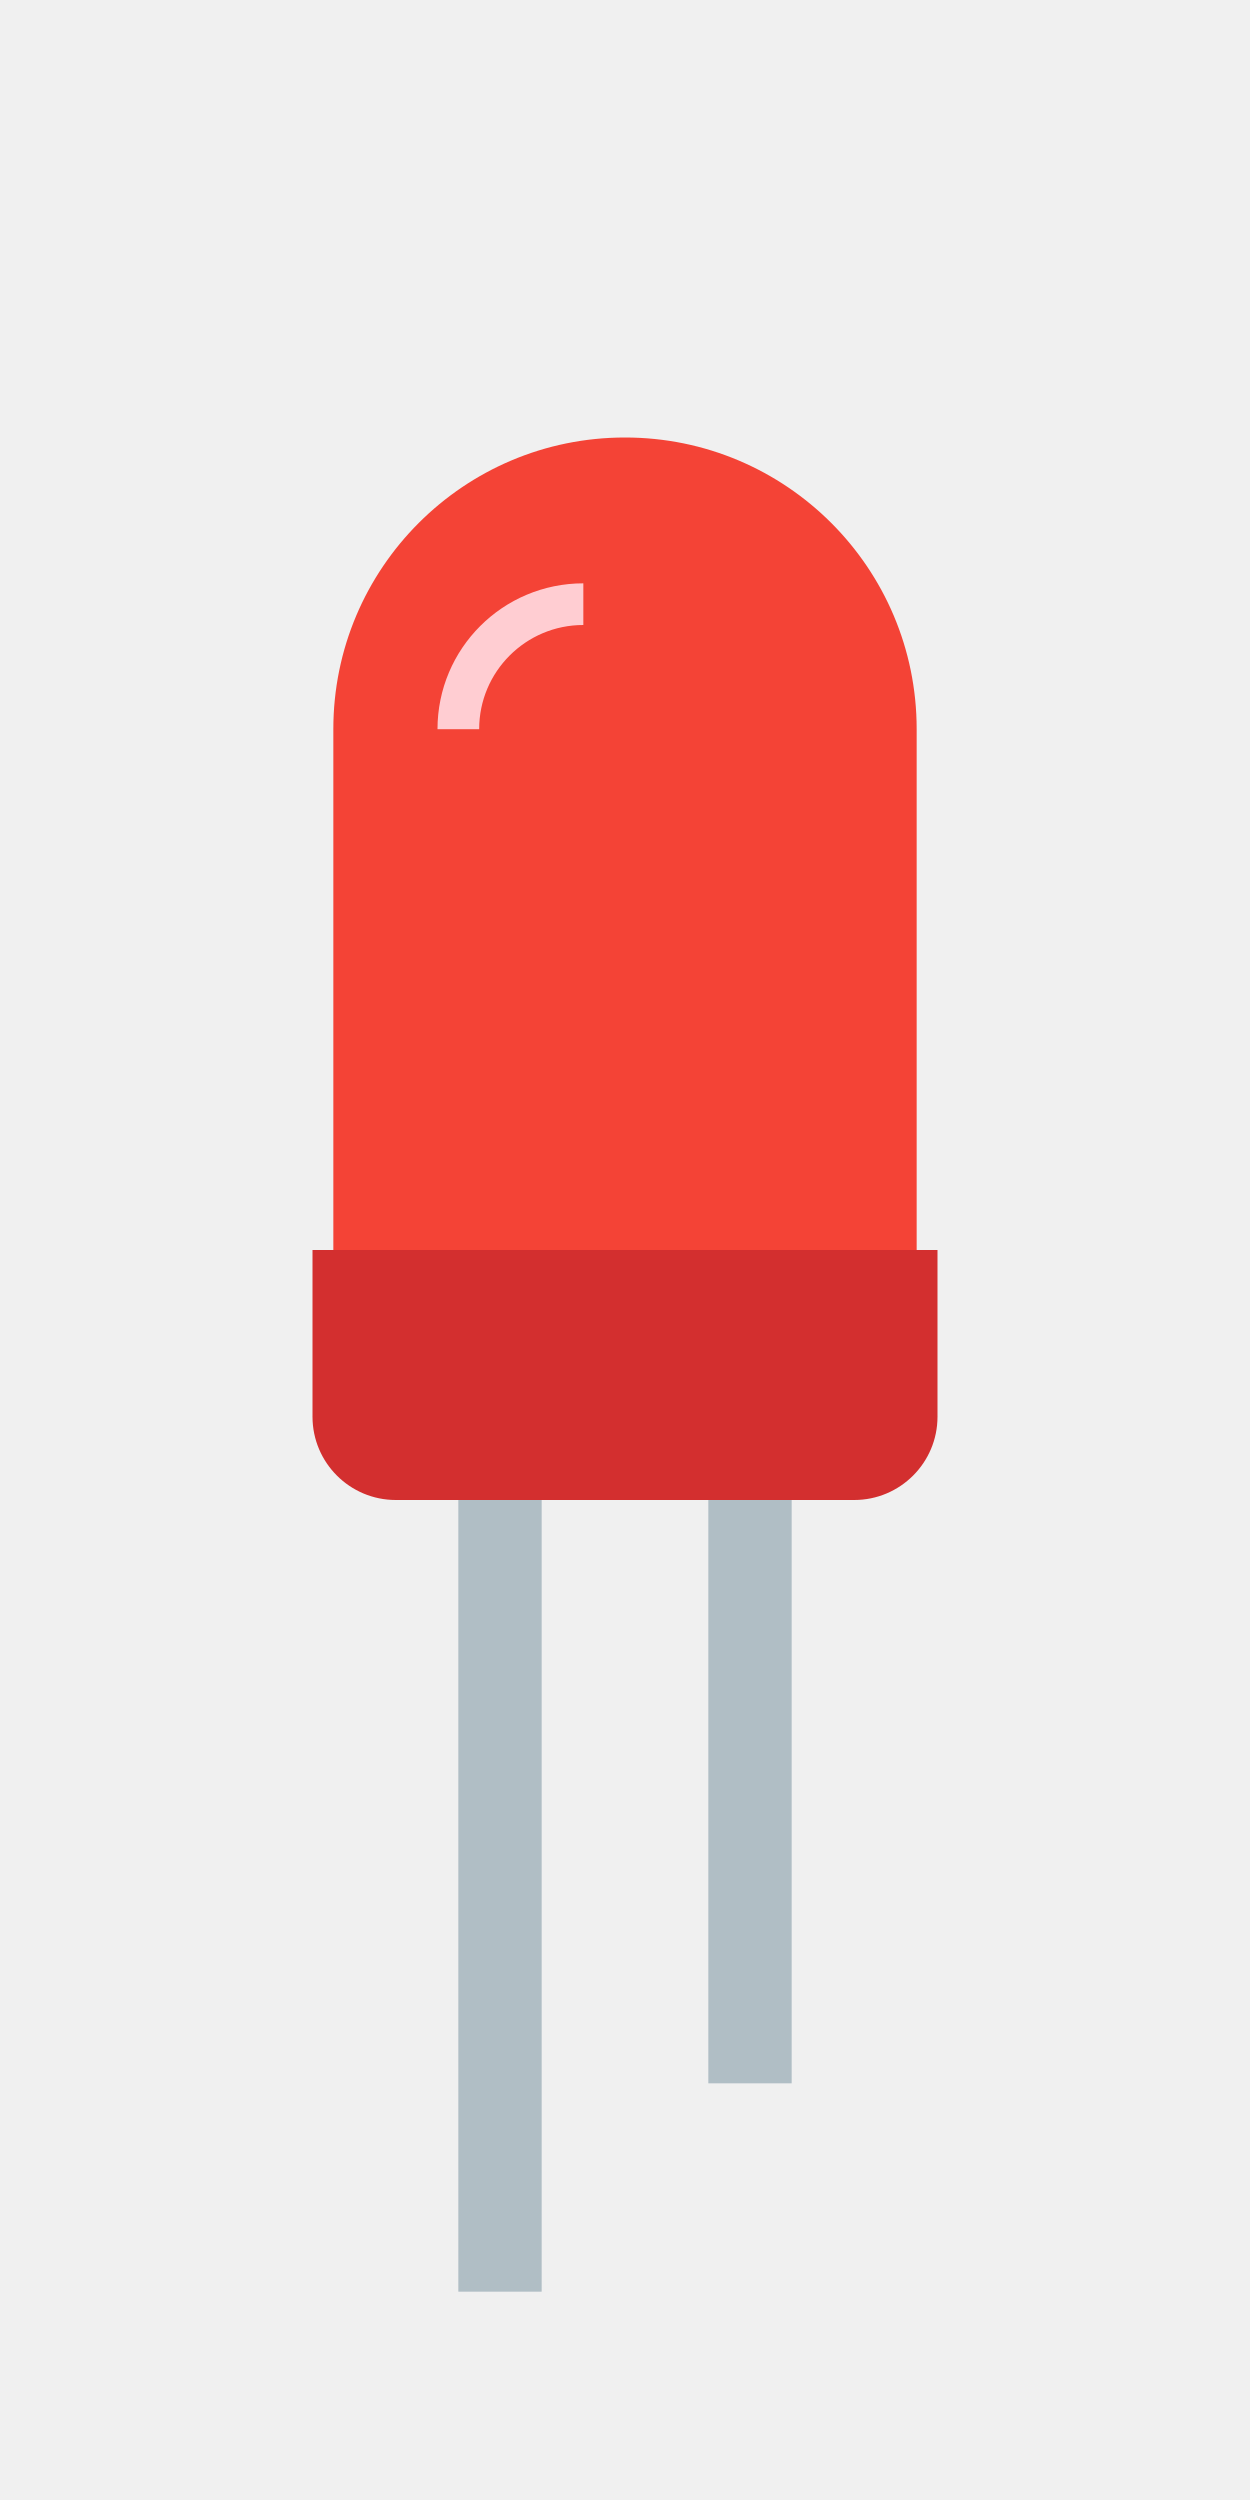
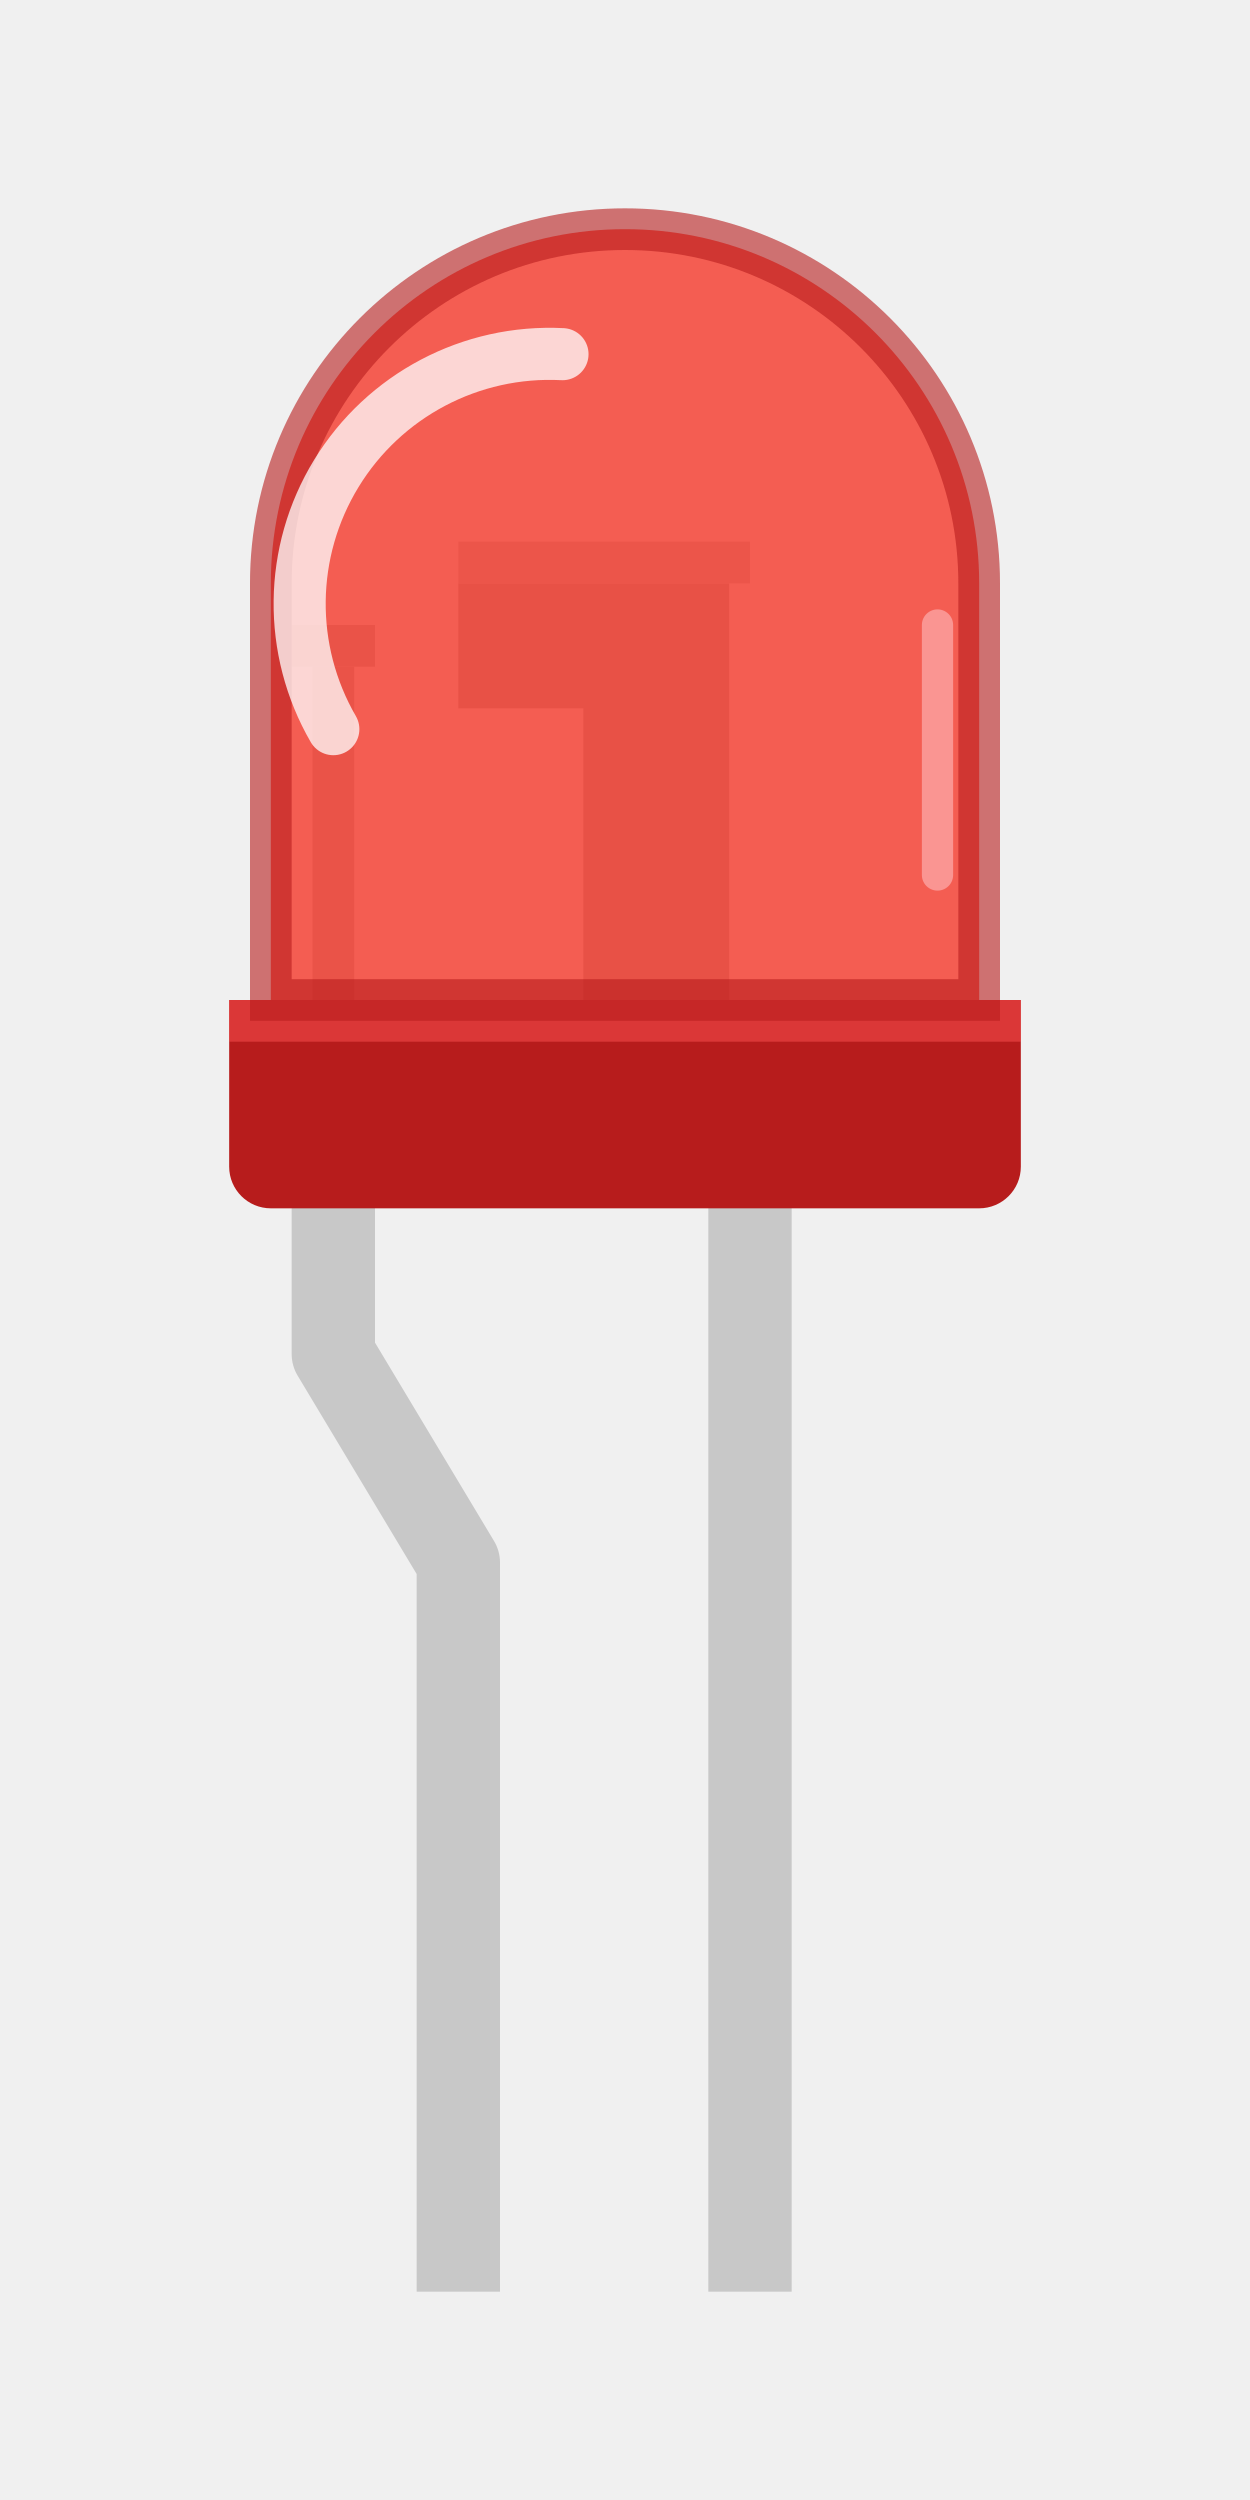
<svg xmlns="http://www.w3.org/2000/svg" viewBox="0 0 60 120" width="60" height="120">
-   <rect x="22" y="60" width="4" height="50" fill="#B0BEC5" />
-   <rect x="34" y="60" width="4" height="40" fill="#B0BEC5" />
-   <path d="M15 60 h 30 v 8 a 4 4 0 0 1 -4 4 h -22 a 4 4 0 0 1 -4 -4 z" fill="#D32F2F" />
-   <path d="M16 60 v -25 a 14 14 0 0 1 28 0 v 25 z" fill="#F44336" />
-   <path d="M22 35 a 6 6 0 0 1 6 -6" stroke="#FFCDD2" stroke-width="2" fill="none" />
+   <path d="M 22 110 L 22 75 L 16 65 L 16 50" stroke="#C8C8C8" stroke-width="4" fill="none" stroke-linejoin="round" />
+   <rect x="34" y="50" width="4" height="60" fill="#C8C8C8" />
+   <path d="M 11 48 h 38 v 8 a 2 2 0 0 1 -2 2 h -34 a 2 2 0 0 1 -2 -2 z" fill="#B71C1C" />
+   <path d="M 11 48 h 38 v 2 h -38 z" fill="#FF5252" opacity="0.5" />
+   <g opacity="0.8">
+     <rect x="15" y="32" width="2" height="16" fill="#A0A0A0" />
+     <path d="M 14 32 h 4 v -2 h -4 z" fill="#A0A0A0" />
+     <path d="M 35 48 L 35 28 L 22 28 L 22 34 L 28 34 L 28 48 Z" fill="#909090" />
+     <path d="M 22 26 h 14 v 2 h -14 z" fill="#B0B0B0" />
+   </g>
+   <path d="M 13 48 v -20 a 17 17 0 0 1 34 0 v 20 z" fill="#F44336" opacity="0.85" />
+   <path d="M 13 48 v -20 a 17 17 0 0 1 34 0 v 20 z" fill="none" stroke="#B71C1C" stroke-width="2" opacity="0.6" />
+   <path d="M 16 35 a 12 12 0 0 1 11 -18" stroke="#FFFFFF" stroke-width="2.5" fill="none" opacity="0.75" stroke-linecap="round" />
+   <path d="M 45 42 v -12" stroke="#FFCDD2" stroke-width="1.5" fill="none" opacity="0.5" stroke-linecap="round" />
</svg>
